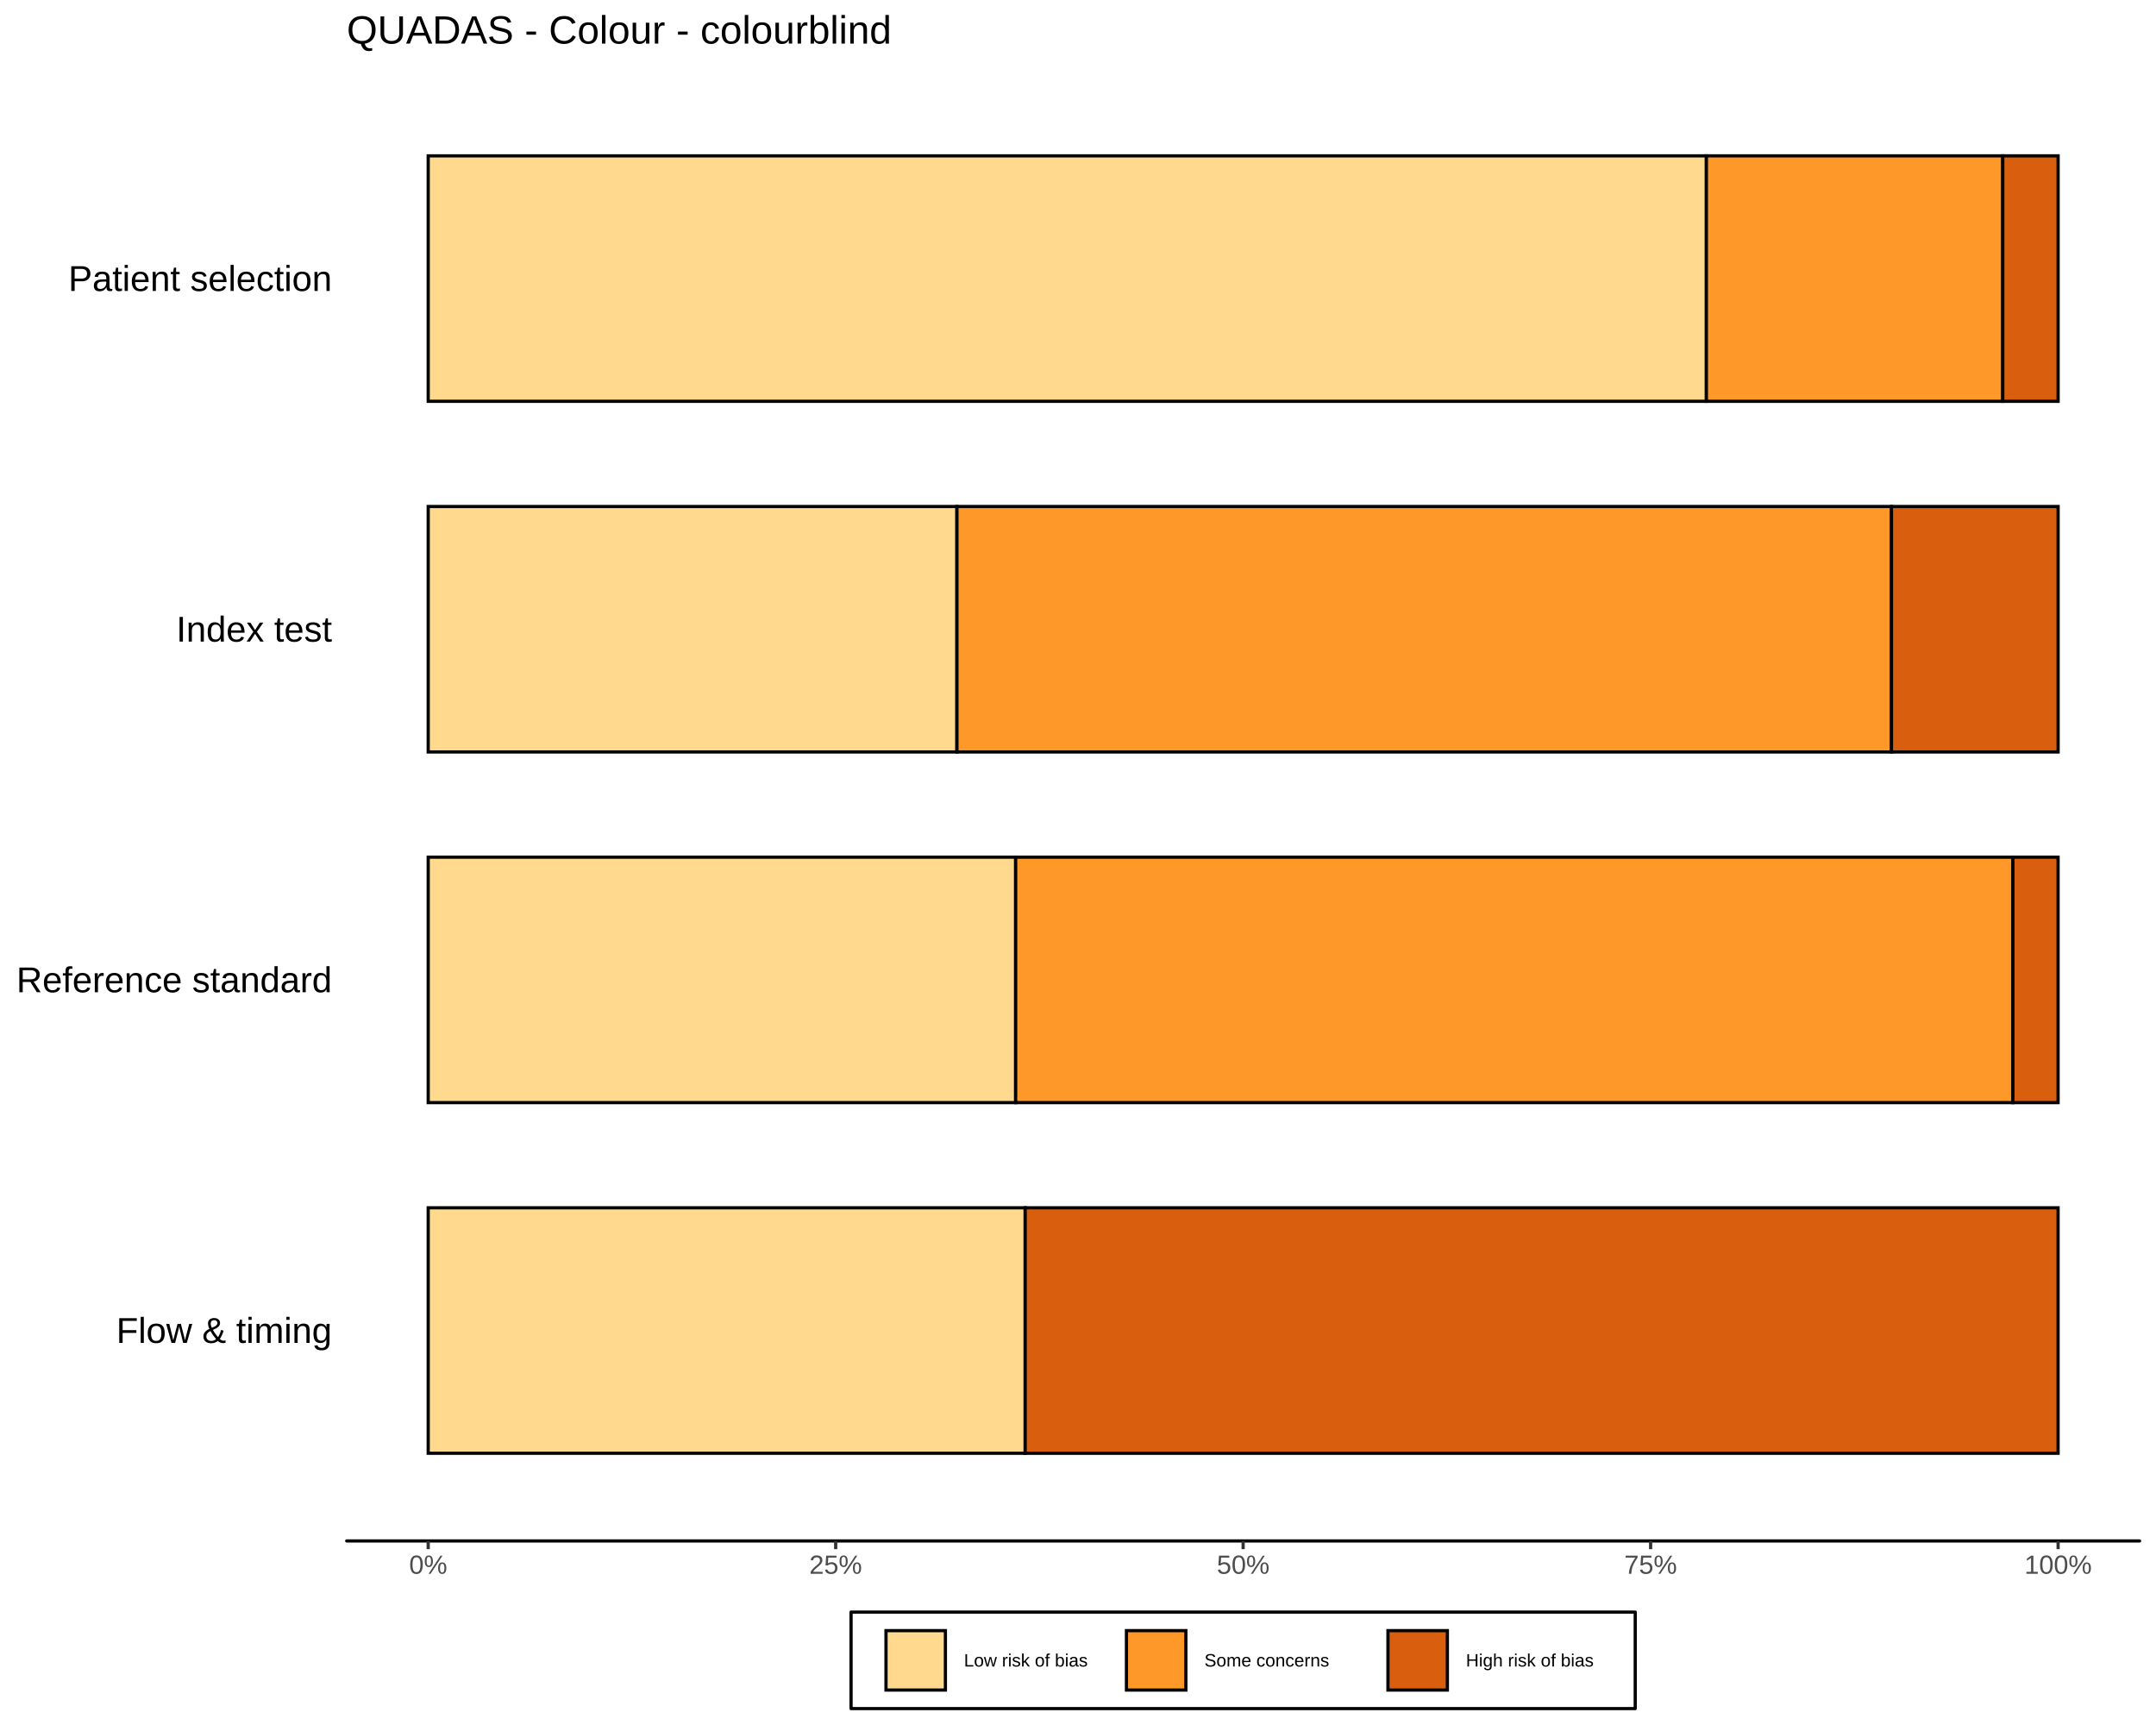
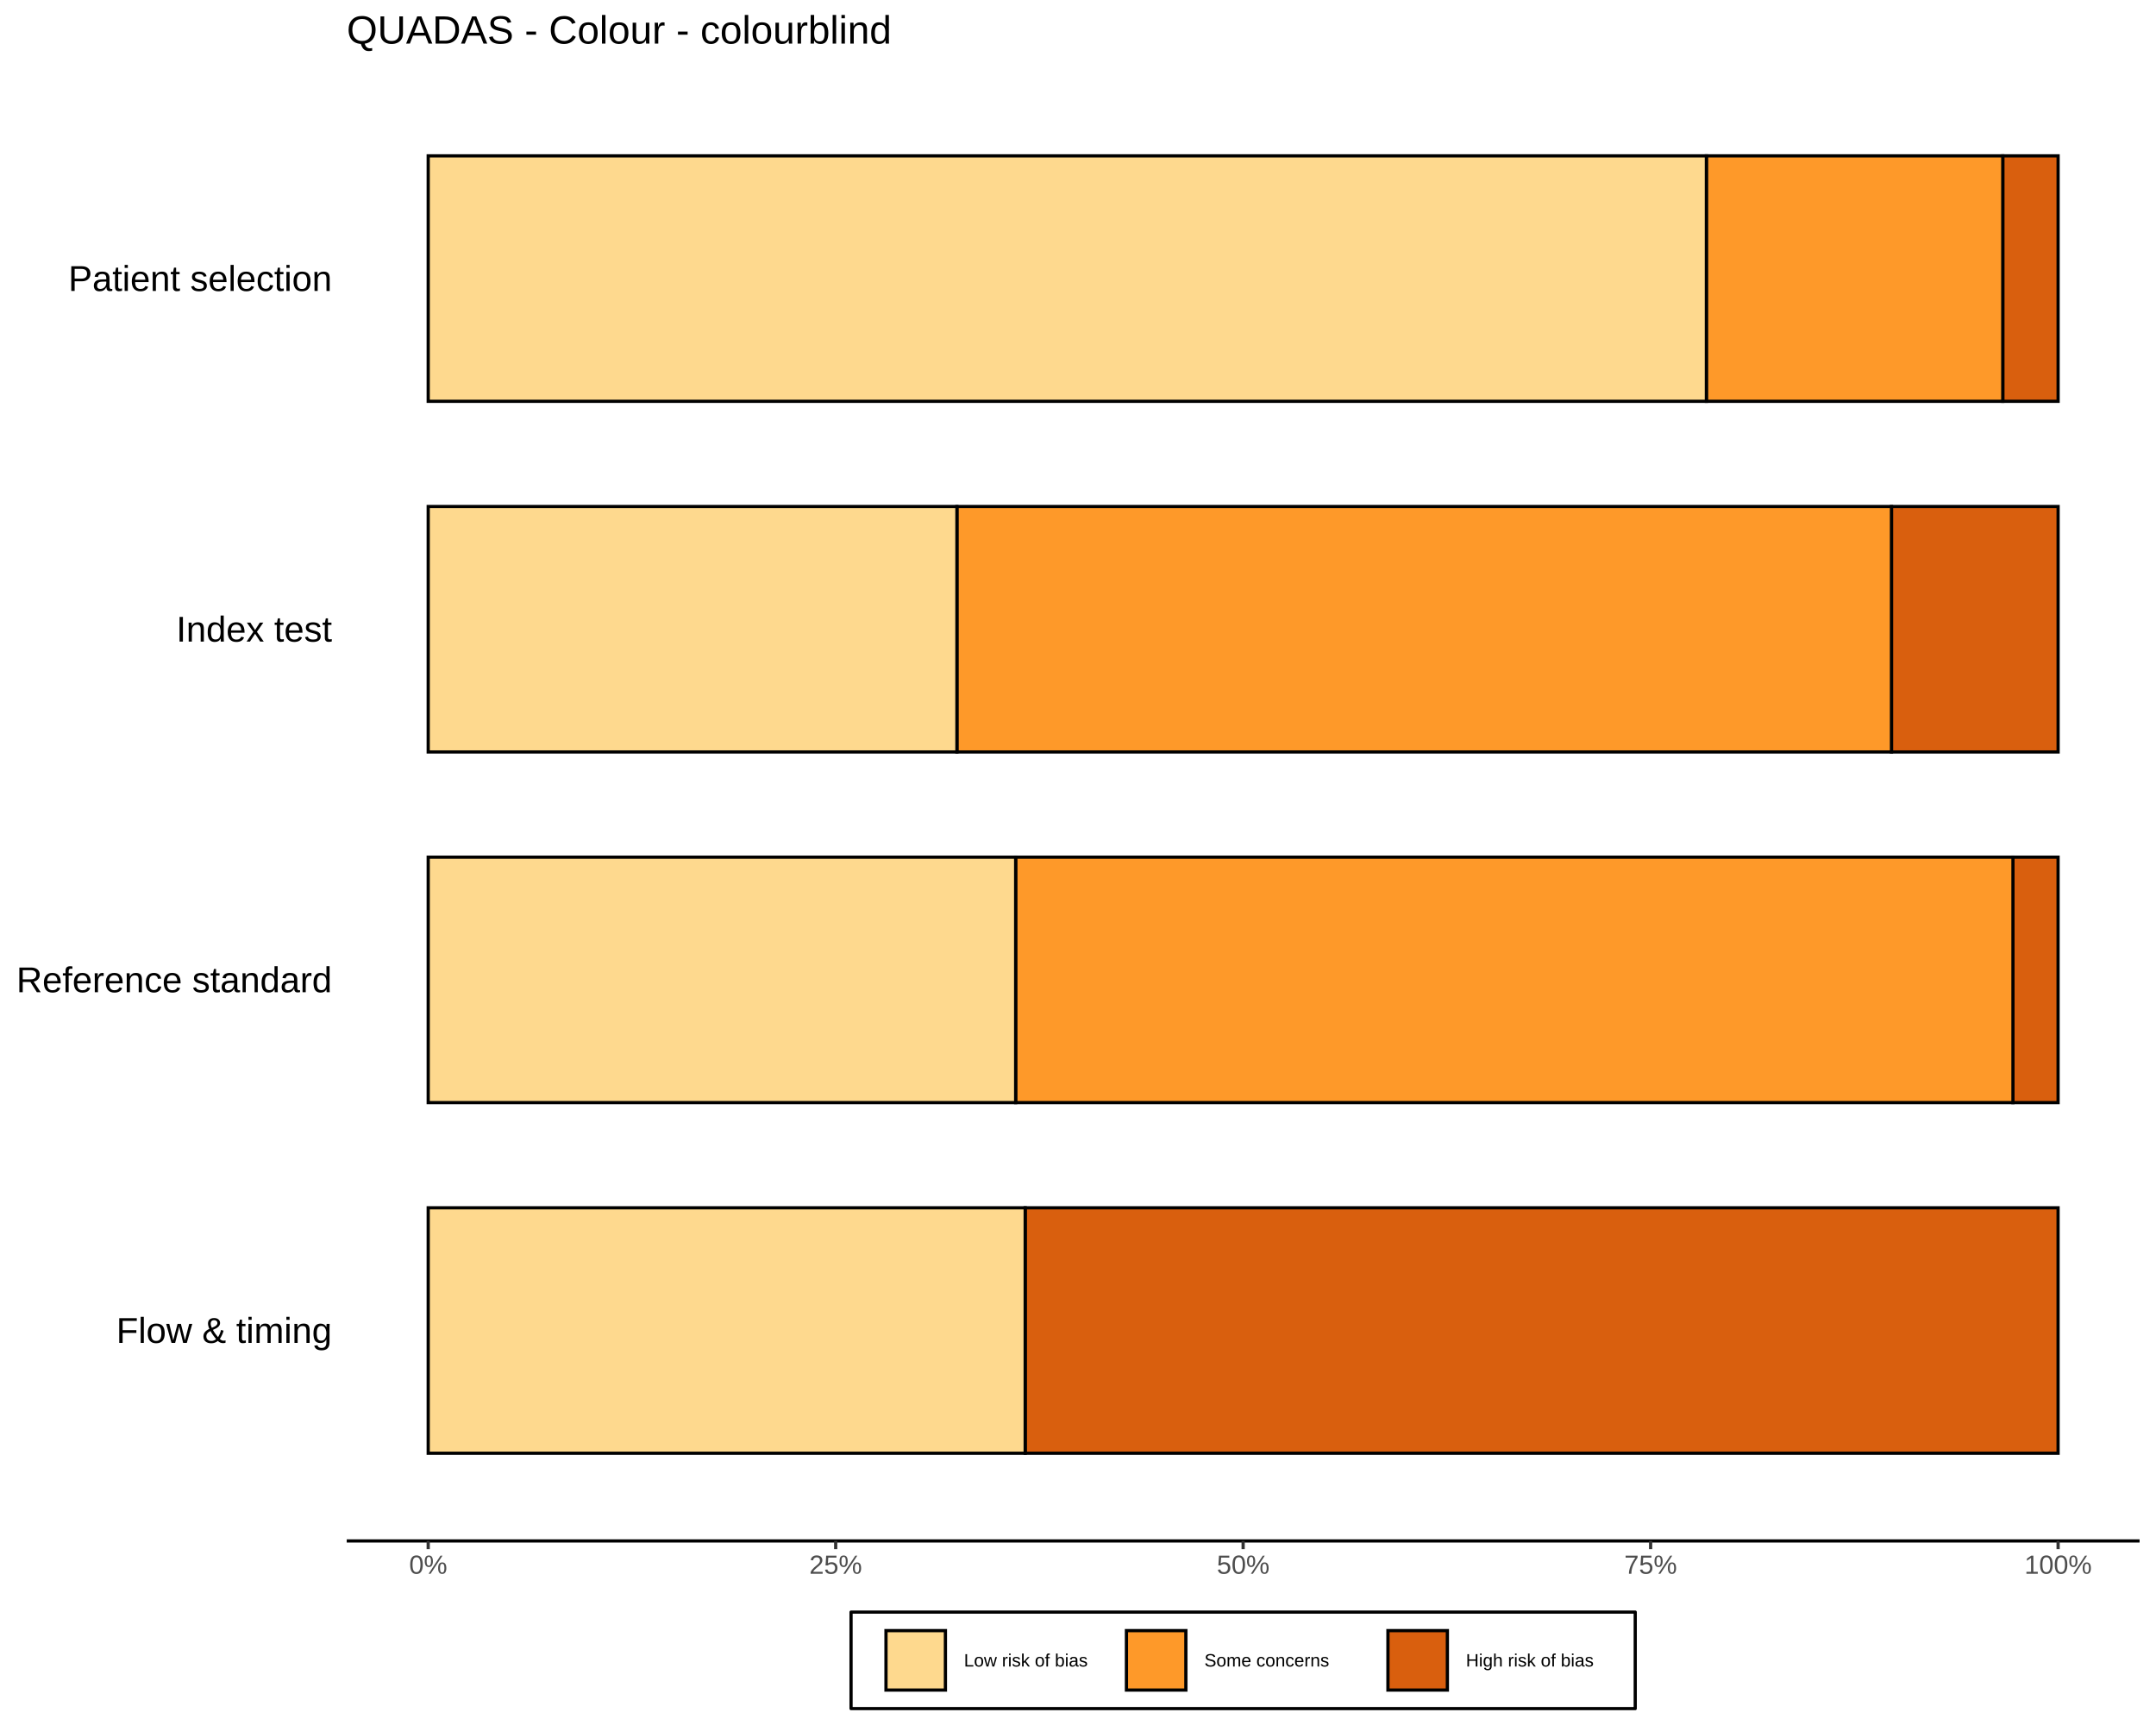
<svg xmlns="http://www.w3.org/2000/svg" viewBox="0 0 720.00 576.00">
  <defs>
    <style type="text/css">
    line, polyline, polygon, path, rect, circle {
      fill: none;
      stroke: #000000;
      stroke-linecap: round;
      stroke-linejoin: round;
      stroke-miterlimit: 10.00;
    }
  </style>
  </defs>
  <rect width="100%" height="100%" style="stroke: none; fill: #FFFFFF;" />
  <rect x="0.00" y="0.00" width="720.00" height="576.00" style="stroke-width: 1.07; stroke: #FFFFFF; fill: #FFFFFF;" />
  <defs>
    <clipPath id="cpMTE1Ljc5fDcxNC41Mnw1MTQuNTR8MjIuNzc=">
      <rect x="115.79" y="22.77" width="598.73" height="491.76" />
    </clipPath>
  </defs>
+   <rect x="342.36" y="403.30" width="344.94" height="81.96" style="stroke-width: 1.07; stroke-linecap: square; stroke-linejoin: miter; fill: #D95F0E;" clip-path="url(#cpMTE1Ljc5fDcxNC41Mnw1MTQuNTR8MjIuNzc=)" />
  <rect x="143.00" y="403.30" width="199.36" height="81.96" style="stroke-width: 1.07; stroke-linecap: square; stroke-linejoin: miter; fill: #FED98E;" clip-path="url(#cpMTE1Ljc5fDcxNC41Mnw1MTQuNTR8MjIuNzc=)" />
-   <rect x="342.36" y="403.30" width="344.94" height="81.96" style="stroke-width: 1.07; stroke-linecap: square; stroke-linejoin: miter; fill: #D95F0E;" clip-path="url(#cpMTE1Ljc5fDcxNC41Mnw1MTQuNTR8MjIuNzc=)" />
+   <rect x="672.22" y="286.22" width="15.08" height="81.96" style="stroke-width: 1.07; stroke-linecap: square; stroke-linejoin: miter; fill: #D95F0E;" clip-path="url(#cpMTE1Ljc5fDcxNC41Mnw1MTQuNTR8MjIuNzc=)" />
+   <rect x="339.18" y="286.22" width="333.05" height="81.96" style="stroke-width: 1.07; stroke-linecap: square; stroke-linejoin: miter; fill: #FE9929;" clip-path="url(#cpMTE1Ljc5fDcxNC41Mnw1MTQuNTR8MjIuNzc=)" />
  <rect x="143.00" y="286.22" width="196.18" height="81.96" style="stroke-width: 1.07; stroke-linecap: square; stroke-linejoin: miter; fill: #FED98E;" clip-path="url(#cpMTE1Ljc5fDcxNC41Mnw1MTQuNTR8MjIuNzc=)" />
-   <rect x="339.18" y="286.22" width="333.05" height="81.96" style="stroke-width: 1.07; stroke-linecap: square; stroke-linejoin: miter; fill: #FE9929;" clip-path="url(#cpMTE1Ljc5fDcxNC41Mnw1MTQuNTR8MjIuNzc=)" />
-   <rect x="672.22" y="286.22" width="15.08" height="81.96" style="stroke-width: 1.07; stroke-linecap: square; stroke-linejoin: miter; fill: #D95F0E;" clip-path="url(#cpMTE1Ljc5fDcxNC41Mnw1MTQuNTR8MjIuNzc=)" />
+   <rect x="631.66" y="169.13" width="55.65" height="81.96" style="stroke-width: 1.07; stroke-linecap: square; stroke-linejoin: miter; fill: #D95F0E;" clip-path="url(#cpMTE1Ljc5fDcxNC41Mnw1MTQuNTR8MjIuNzc=)" />
+   <rect x="319.57" y="169.13" width="312.09" height="81.96" style="stroke-width: 1.07; stroke-linecap: square; stroke-linejoin: miter; fill: #FE9929;" clip-path="url(#cpMTE1Ljc5fDcxNC41Mnw1MTQuNTR8MjIuNzc=)" />
  <rect x="143.00" y="169.13" width="176.56" height="81.96" style="stroke-width: 1.07; stroke-linecap: square; stroke-linejoin: miter; fill: #FED98E;" clip-path="url(#cpMTE1Ljc5fDcxNC41Mnw1MTQuNTR8MjIuNzc=)" />
-   <rect x="319.57" y="169.13" width="312.09" height="81.96" style="stroke-width: 1.07; stroke-linecap: square; stroke-linejoin: miter; fill: #FE9929;" clip-path="url(#cpMTE1Ljc5fDcxNC41Mnw1MTQuNTR8MjIuNzc=)" />
-   <rect x="631.66" y="169.13" width="55.65" height="81.96" style="stroke-width: 1.07; stroke-linecap: square; stroke-linejoin: miter; fill: #D95F0E;" clip-path="url(#cpMTE1Ljc5fDcxNC41Mnw1MTQuNTR8MjIuNzc=)" />
+   <rect x="668.83" y="52.04" width="18.48" height="81.96" style="stroke-width: 1.07; stroke-linecap: square; stroke-linejoin: miter; fill: #D95F0E;" clip-path="url(#cpMTE1Ljc5fDcxNC41Mnw1MTQuNTR8MjIuNzc=)" />
+   <rect x="569.85" y="52.04" width="98.98" height="81.96" style="stroke-width: 1.07; stroke-linecap: square; stroke-linejoin: miter; fill: #FE9929;" clip-path="url(#cpMTE1Ljc5fDcxNC41Mnw1MTQuNTR8MjIuNzc=)" />
  <rect x="143.00" y="52.04" width="426.85" height="81.96" style="stroke-width: 1.07; stroke-linecap: square; stroke-linejoin: miter; fill: #FED98E;" clip-path="url(#cpMTE1Ljc5fDcxNC41Mnw1MTQuNTR8MjIuNzc=)" />
-   <rect x="569.85" y="52.04" width="98.98" height="81.96" style="stroke-width: 1.07; stroke-linecap: square; stroke-linejoin: miter; fill: #FE9929;" clip-path="url(#cpMTE1Ljc5fDcxNC41Mnw1MTQuNTR8MjIuNzc=)" />
-   <rect x="668.83" y="52.04" width="18.48" height="81.96" style="stroke-width: 1.07; stroke-linecap: square; stroke-linejoin: miter; fill: #D95F0E;" clip-path="url(#cpMTE1Ljc5fDcxNC41Mnw1MTQuNTR8MjIuNzc=)" />
  <defs>
    <clipPath id="cpMC4wMHw3MjAuMDB8NTc2LjAwfDAuMDA=">
      <rect x="0.00" y="0.00" width="720.00" height="576.00" />
    </clipPath>
  </defs>
  <g clip-path="url(#cpMC4wMHw3MjAuMDB8NTc2LjAwfDAuMDA=)">
    <text x="38.84" y="448.41" style="font-size: 12.00px; font-family: Liberation Sans;" textLength="72.02px" lengthAdjust="spacingAndGlyphs">Flow &amp; timing</text>
  </g>
  <g clip-path="url(#cpMC4wMHw3MjAuMDB8NTc2LjAwfDAuMDA=)">
    <text x="5.48" y="331.32" style="font-size: 12.00px; font-family: Liberation Sans;" textLength="105.38px" lengthAdjust="spacingAndGlyphs">Reference standard</text>
  </g>
  <g clip-path="url(#cpMC4wMHw3MjAuMDB8NTc2LjAwfDAuMDA=)">
    <text x="58.85" y="214.24" style="font-size: 12.00px; font-family: Liberation Sans;" textLength="52.00px" lengthAdjust="spacingAndGlyphs">Index test</text>
  </g>
  <g clip-path="url(#cpMC4wMHw3MjAuMDB8NTc2LjAwfDAuMDA=)">
    <text x="22.82" y="97.15" style="font-size: 12.00px; font-family: Liberation Sans;" textLength="88.03px" lengthAdjust="spacingAndGlyphs">Patient selection</text>
  </g>
-   <polyline points="115.79,514.54 714.52,514.54 " style="stroke-width: 1.07;" clip-path="url(#cpMC4wMHw3MjAuMDB8NTc2LjAwfDAuMDA=)" />
+   <polyline points="115.79,514.54 714.52,514.54 " style="stroke-width: 1.07; stroke-linecap: butt;" clip-path="url(#cpMC4wMHw3MjAuMDB8NTc2LjAwfDAuMDA=)" />
  <polyline points="143.00,517.28 143.00,514.54 " style="stroke-width: 1.07; stroke: #333333; stroke-linecap: butt;" clip-path="url(#cpMC4wMHw3MjAuMDB8NTc2LjAwfDAuMDA=)" />
  <polyline points="279.08,517.28 279.08,514.54 " style="stroke-width: 1.07; stroke: #333333; stroke-linecap: butt;" clip-path="url(#cpMC4wMHw3MjAuMDB8NTc2LjAwfDAuMDA=)" />
  <polyline points="415.15,517.28 415.15,514.54 " style="stroke-width: 1.07; stroke: #333333; stroke-linecap: butt;" clip-path="url(#cpMC4wMHw3MjAuMDB8NTc2LjAwfDAuMDA=)" />
  <polyline points="551.23,517.28 551.23,514.54 " style="stroke-width: 1.07; stroke: #333333; stroke-linecap: butt;" clip-path="url(#cpMC4wMHw3MjAuMDB8NTc2LjAwfDAuMDA=)" />
  <polyline points="687.31,517.28 687.31,514.54 " style="stroke-width: 1.07; stroke: #333333; stroke-linecap: butt;" clip-path="url(#cpMC4wMHw3MjAuMDB8NTc2LjAwfDAuMDA=)" />
  <g clip-path="url(#cpMC4wMHw3MjAuMDB8NTc2LjAwfDAuMDA=)">
    <text x="136.64" y="525.51" style="font-size: 8.80px; fill: #4D4D4D; font-family: Liberation Sans;" textLength="12.72px" lengthAdjust="spacingAndGlyphs">0%</text>
  </g>
  <g clip-path="url(#cpMC4wMHw3MjAuMDB8NTc2LjAwfDAuMDA=)">
    <text x="270.27" y="525.51" style="font-size: 8.80px; fill: #4D4D4D; font-family: Liberation Sans;" textLength="17.61px" lengthAdjust="spacingAndGlyphs">25%</text>
  </g>
  <g clip-path="url(#cpMC4wMHw3MjAuMDB8NTc2LjAwfDAuMDA=)">
    <text x="406.35" y="525.51" style="font-size: 8.80px; fill: #4D4D4D; font-family: Liberation Sans;" textLength="17.61px" lengthAdjust="spacingAndGlyphs">50%</text>
  </g>
  <g clip-path="url(#cpMC4wMHw3MjAuMDB8NTc2LjAwfDAuMDA=)">
    <text x="542.42" y="525.51" style="font-size: 8.80px; fill: #4D4D4D; font-family: Liberation Sans;" textLength="17.61px" lengthAdjust="spacingAndGlyphs">75%</text>
  </g>
  <g clip-path="url(#cpMC4wMHw3MjAuMDB8NTc2LjAwfDAuMDA=)">
    <text x="676.06" y="525.51" style="font-size: 8.80px; fill: #4D4D4D; font-family: Liberation Sans;" textLength="22.50px" lengthAdjust="spacingAndGlyphs">100%</text>
  </g>
  <rect x="284.21" y="538.30" width="261.88" height="32.22" style="stroke-width: 1.07; fill: #FFFFFF;" clip-path="url(#cpMC4wMHw3MjAuMDB8NTc2LjAwfDAuMDA=)" />
-   <rect x="295.17" y="543.78" width="21.26" height="21.26" style="stroke-width: 1.07; stroke: #FFFFFF; fill: #F2F2F2;" clip-path="url(#cpMC4wMHw3MjAuMDB8NTc2LjAwfDAuMDA=)" />
+   <rect x="295.17" y="543.78" width="21.26" height="21.26" style="stroke-width: 1.07; stroke: none; fill: #F2F2F2;" clip-path="url(#cpMC4wMHw3MjAuMDB8NTc2LjAwfDAuMDA=)" />
  <rect x="295.88" y="544.49" width="19.84" height="19.84" style="stroke-width: 1.07; stroke-linecap: square; stroke-linejoin: miter; fill: #FED98E;" clip-path="url(#cpMC4wMHw3MjAuMDB8NTc2LjAwfDAuMDA=)" />
-   <rect x="375.47" y="543.78" width="21.26" height="21.26" style="stroke-width: 1.07; stroke: #FFFFFF; fill: #F2F2F2;" clip-path="url(#cpMC4wMHw3MjAuMDB8NTc2LjAwfDAuMDA=)" />
+   <rect x="375.47" y="543.78" width="21.26" height="21.26" style="stroke-width: 1.07; stroke: none; fill: #F2F2F2;" clip-path="url(#cpMC4wMHw3MjAuMDB8NTc2LjAwfDAuMDA=)" />
  <rect x="376.18" y="544.49" width="19.84" height="19.84" style="stroke-width: 1.07; stroke-linecap: square; stroke-linejoin: miter; fill: #FE9929;" clip-path="url(#cpMC4wMHw3MjAuMDB8NTc2LjAwfDAuMDA=)" />
-   <rect x="462.80" y="543.78" width="21.26" height="21.26" style="stroke-width: 1.07; stroke: #FFFFFF; fill: #F2F2F2;" clip-path="url(#cpMC4wMHw3MjAuMDB8NTc2LjAwfDAuMDA=)" />
+   <rect x="462.80" y="543.78" width="21.26" height="21.26" style="stroke-width: 1.07; stroke: none; fill: #F2F2F2;" clip-path="url(#cpMC4wMHw3MjAuMDB8NTc2LjAwfDAuMDA=)" />
  <rect x="463.51" y="544.49" width="19.84" height="19.84" style="stroke-width: 1.07; stroke-linecap: square; stroke-linejoin: miter; fill: #D95F0E;" clip-path="url(#cpMC4wMHw3MjAuMDB8NTc2LjAwfDAuMDA=)" />
  <g clip-path="url(#cpMC4wMHw3MjAuMDB8NTc2LjAwfDAuMDA=)">
    <text x="321.91" y="556.47" style="font-size: 6.00px; font-family: Liberation Sans;" textLength="48.08px" lengthAdjust="spacingAndGlyphs">  Low risk of bias  </text>
  </g>
  <g clip-path="url(#cpMC4wMHw3MjAuMDB8NTc2LjAwfDAuMDA=)">
    <text x="402.21" y="556.47" style="font-size: 6.00px; font-family: Liberation Sans;" textLength="55.11px" lengthAdjust="spacingAndGlyphs">  Some concerns      </text>
  </g>
  <g clip-path="url(#cpMC4wMHw3MjAuMDB8NTc2LjAwfDAuMDA=)">
    <text x="489.54" y="556.47" style="font-size: 6.00px; font-family: Liberation Sans;" textLength="51.08px" lengthAdjust="spacingAndGlyphs">  High risk of bias   </text>
  </g>
  <g clip-path="url(#cpMC4wMHw3MjAuMDB8NTc2LjAwfDAuMDA=)">
    <text x="115.79" y="14.56" style="font-size: 13.20px; font-family: Liberation Sans;" textLength="181.72px" lengthAdjust="spacingAndGlyphs">QUADAS - Colour - colourblind</text>
  </g>
</svg>
